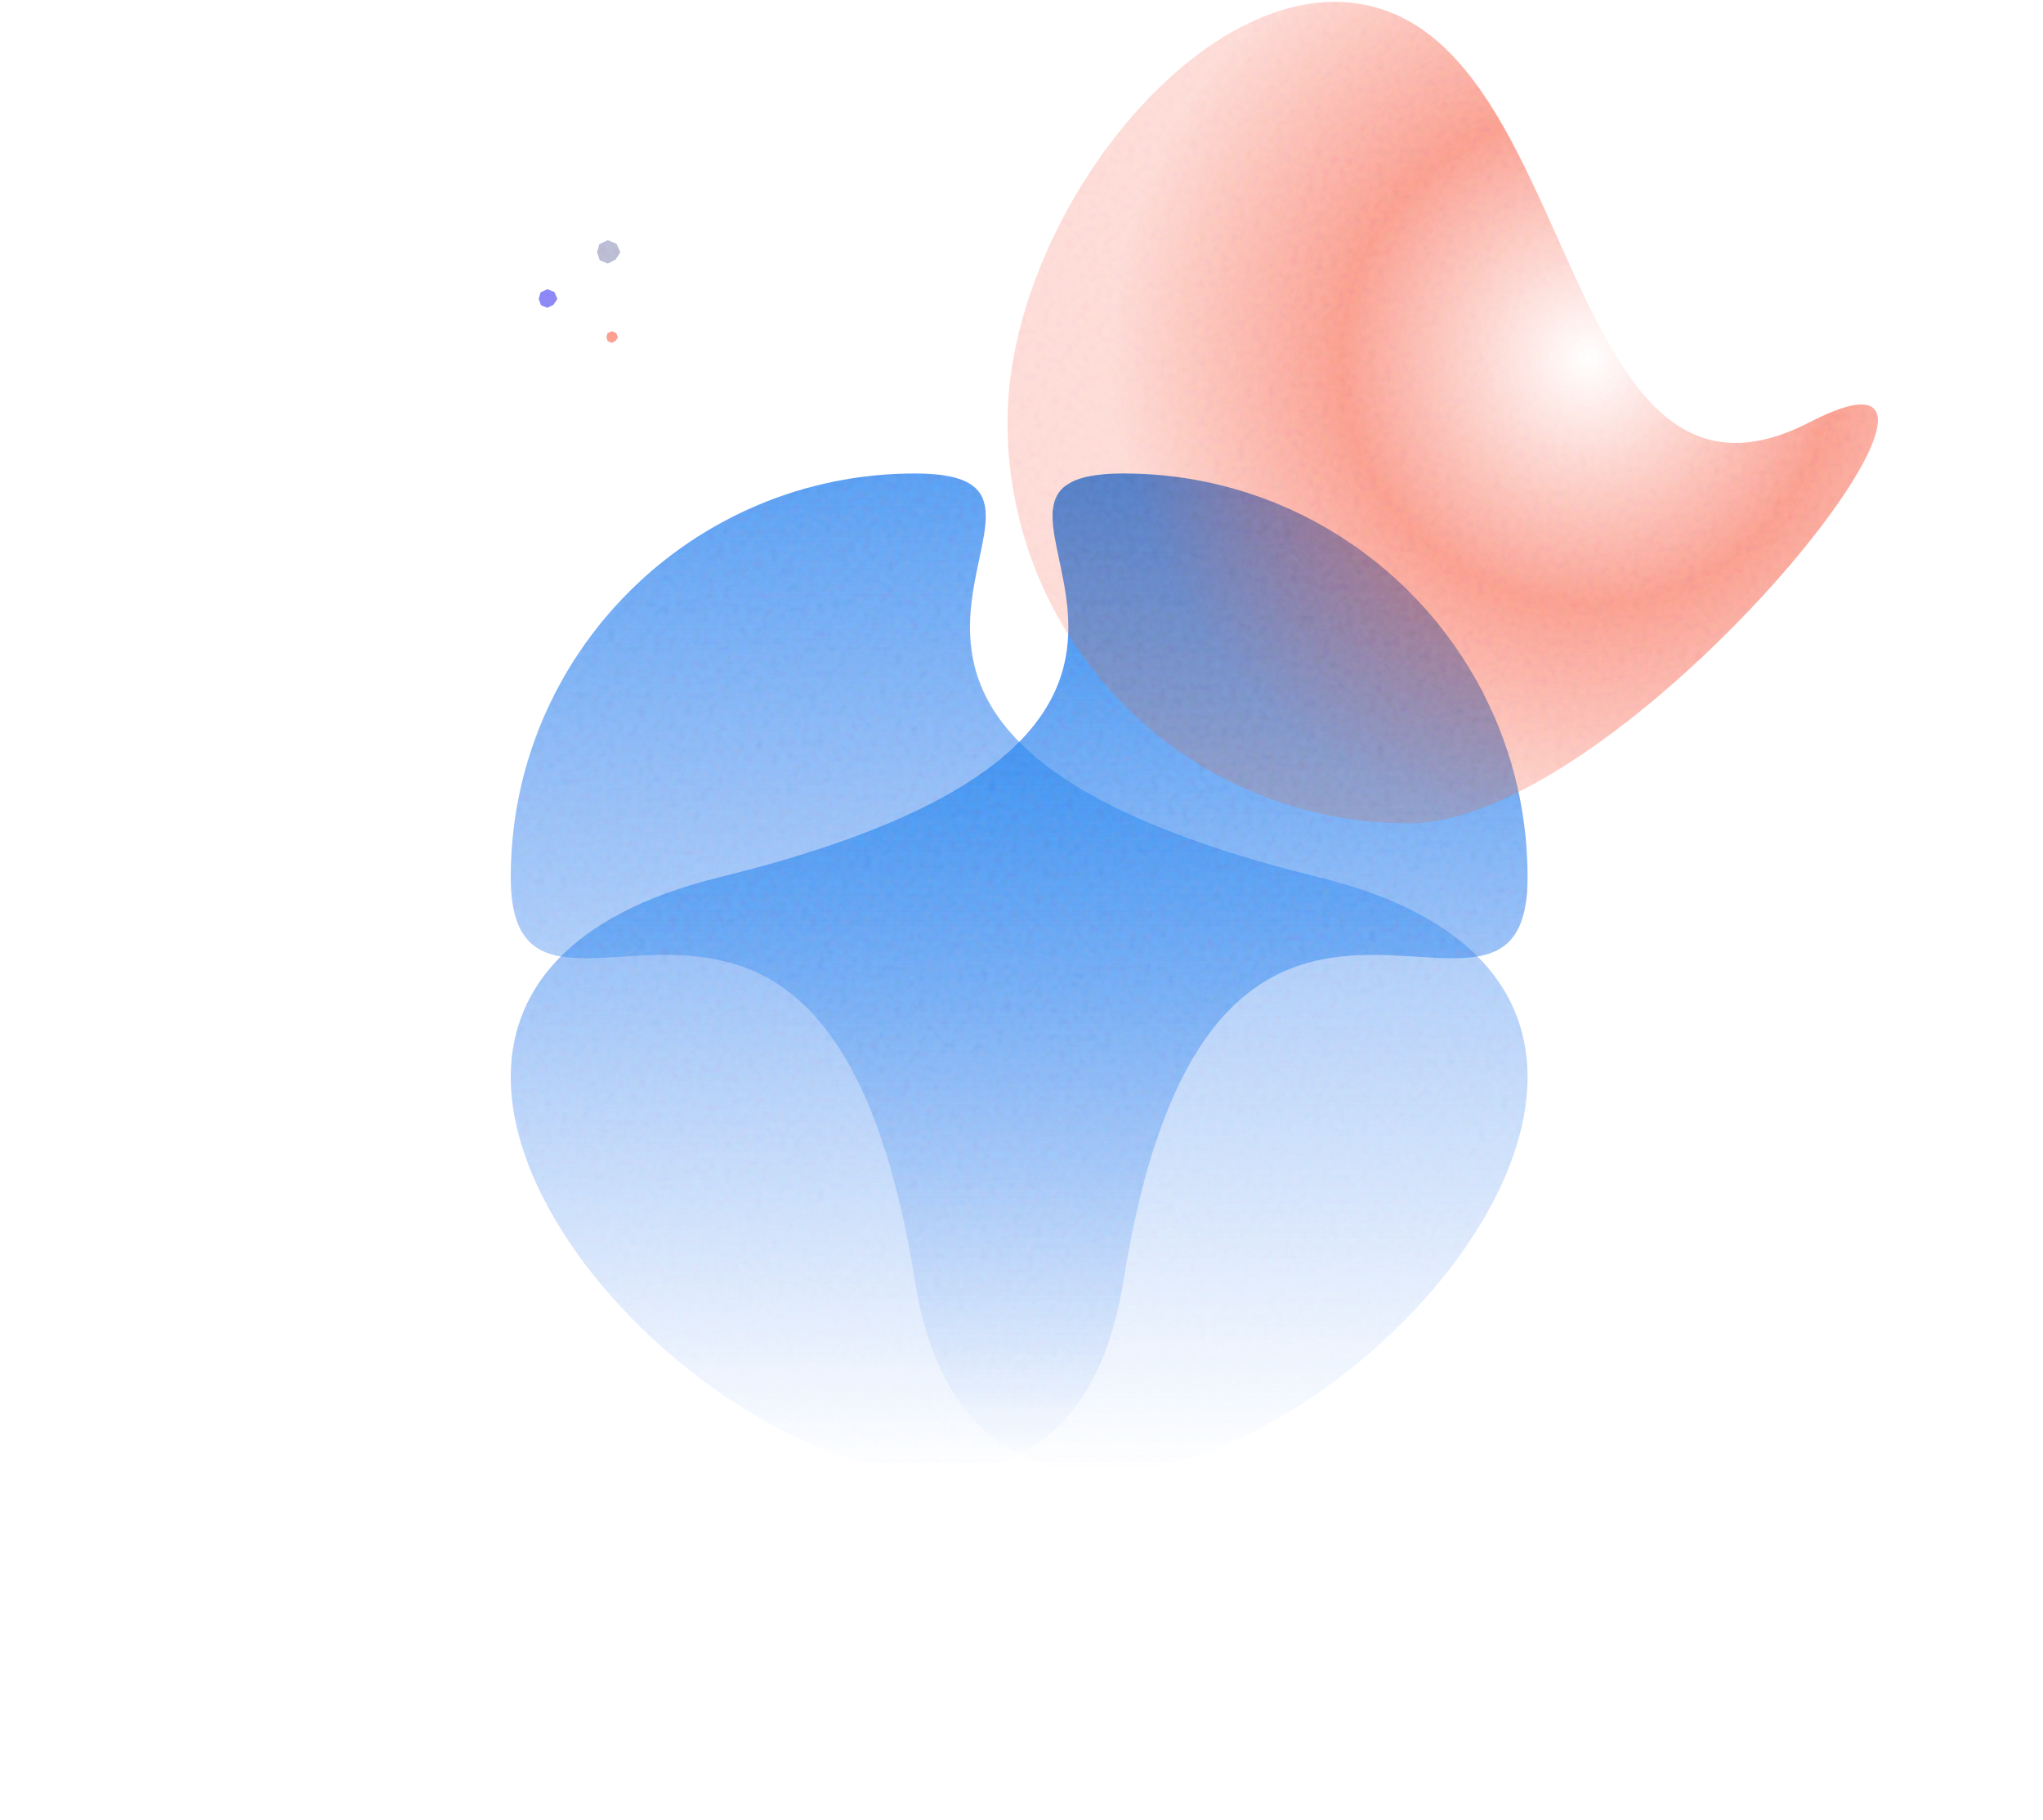
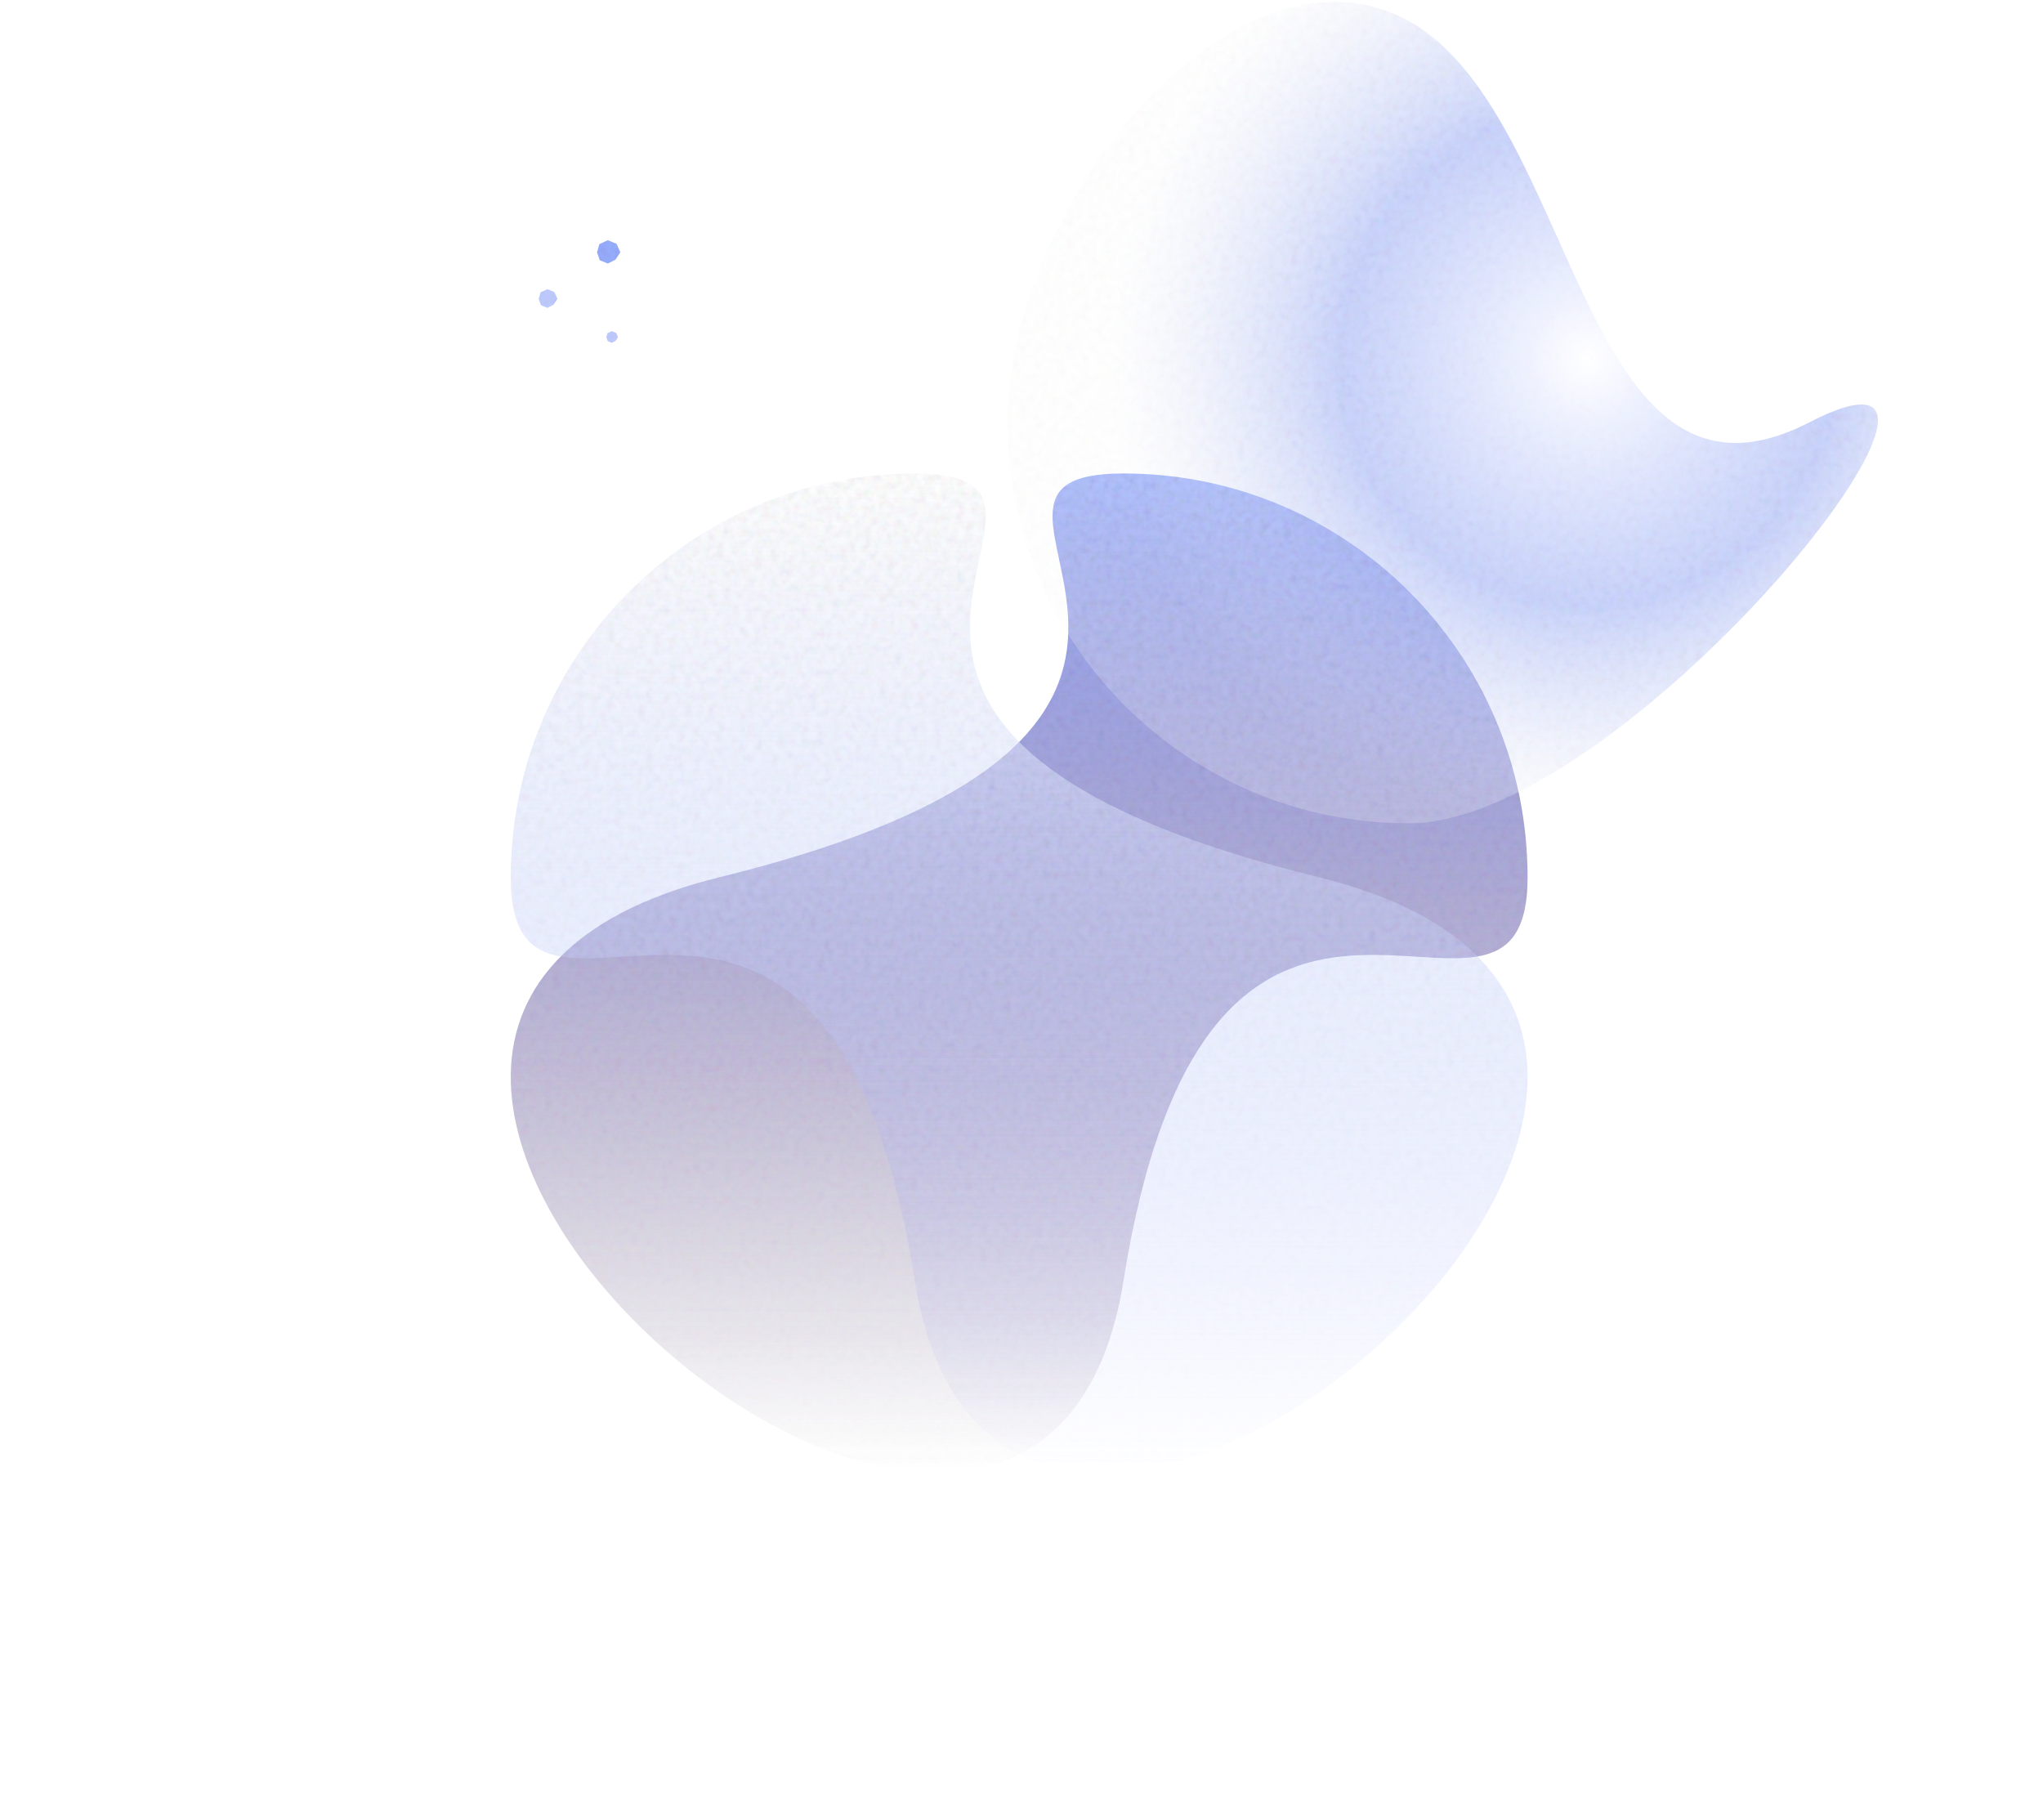
<svg xmlns="http://www.w3.org/2000/svg" width="876" height="780">
  <defs>
    <linearGradient x1="50%" y1="0%" x2="50%" y2="100%" id="b">
-       <stop stop-color="#268DF7" offset="0%" />
-       <stop stop-color="#268DF7" stop-opacity="0" offset="100%" />
+       <stop stop-color="#99AEFF" offset="0%" />
+       <stop stop-color="#350759" stop-opacity="0" offset="100%" />
    </linearGradient>
    <radialGradient cx="33.3%" cy="43.394%" fx="33.3%" fy="43.394%" r="57.989%" gradientTransform="matrix(.2477 -.96494 .91064 .26247 -.145 .641)" id="c">
-       <stop stop-color="#FF6C50" stop-opacity="0" offset="0%" />
-       <stop stop-color="#FF6C50" stop-opacity=".64" offset="51.712%" />
-       <stop stop-color="#FF6C50" stop-opacity=".24" offset="100%" />
+       <stop stop-color="#99AEFF" stop-opacity="0" offset="0%" />
+       <stop stop-color="#ADBDFC" stop-opacity=".64" offset="51.712%" />
+       <stop stop-color="white" stop-opacity=".24" offset="100%" />
    </radialGradient>
    <linearGradient x1="50%" y1="0%" x2="50%" y2="100%" id="d">
-       <stop stop-color="#268DF7" stop-opacity=".8" offset="0%" />
-       <stop stop-color="#268DF7" stop-opacity="0" offset="100%" />
+       <stop stop-color="white" stop-opacity=".8" offset="0%" />
+       <stop stop-color="#99AEFF" stop-opacity="0" offset="100%" />
    </linearGradient>
    <filter id="a">
      <feTurbulence type="fractalNoise" numOctaves="2" baseFrequency=".3" result="turb" />
      <feComposite in="turb" operator="arithmetic" k1=".1" k2=".1" k3=".1" k4=".1" result="result1" />
      <feComposite operator="in" in="result1" in2="SourceGraphic" result="finalFilter" />
      <feBlend mode="multiply" in="finalFilter" in2="SourceGraphic" />
    </filter>
  </defs>
  <g fill="none" fill-rule="evenodd" filter="url(#a)">
    <path d="M173.286 346.278c37.75 237.363 436.799-108.302 173.285-173.139C83.058 108.302 268.99 0 173.286 0S0 77.517 0 173.14c0 95.621 135.536-64.225 173.286 173.138z" transform="matrix(-1 0 0 1 655 203)" fill="url(#b)" />
    <path d="M201.208 353c94.993 0 172-77.007 172-172s-98.8-212.473-172-172c-73.2 40.473-73.2 222.973-172 172-98.8-50.973 77.007 172 172 172z" transform="matrix(-1 0 0 1 805.208 0)" fill="url(#c)" />
    <path d="M173.286 346.278c37.75 237.363 436.799-108.302 173.285-173.139C83.058 108.302 268.99 0 173.286 0S0 77.517 0 173.14c0 95.621 135.536-64.225 173.286 173.138z" transform="translate(219 203)" fill="url(#d)" />
-     <path fill="#C1C3DA" d="M260.608 103l-3.624 1.667-.984 3.53 1.158 3.36 3.45 1.443 3.249-1.639 2.143-3.165-1.62-3.674z" />
-     <path fill-opacity=".64" fill="#FF6C50" d="M262.304 142l-1.812.833-.492 1.765.579 1.68 1.725.722 1.624-.82 1.072-1.582-.81-1.837z" />
-     <path fill-opacity=".64" fill="#4234F8" d="M234.686 124l-2.899 1.334-.787 2.823.926 2.688 2.76 1.155 2.6-1.31 1.714-2.533-1.295-2.94z" />
+     <path fill="#99AEFF" d="M260.608 103l-3.624 1.667-.984 3.53 1.158 3.36 3.45 1.443 3.249-1.639 2.143-3.165-1.62-3.674z" />
+     <path fill-opacity=".64" fill="#99AEFF" d="M262.304 142l-1.812.833-.492 1.765.579 1.68 1.725.722 1.624-.82 1.072-1.582-.81-1.837z" />
+     <path fill-opacity=".64" fill="#99AEFF" d="M234.686 124l-2.899 1.334-.787 2.823.926 2.688 2.76 1.155 2.6-1.31 1.714-2.533-1.295-2.94z" />
  </g>
</svg>
